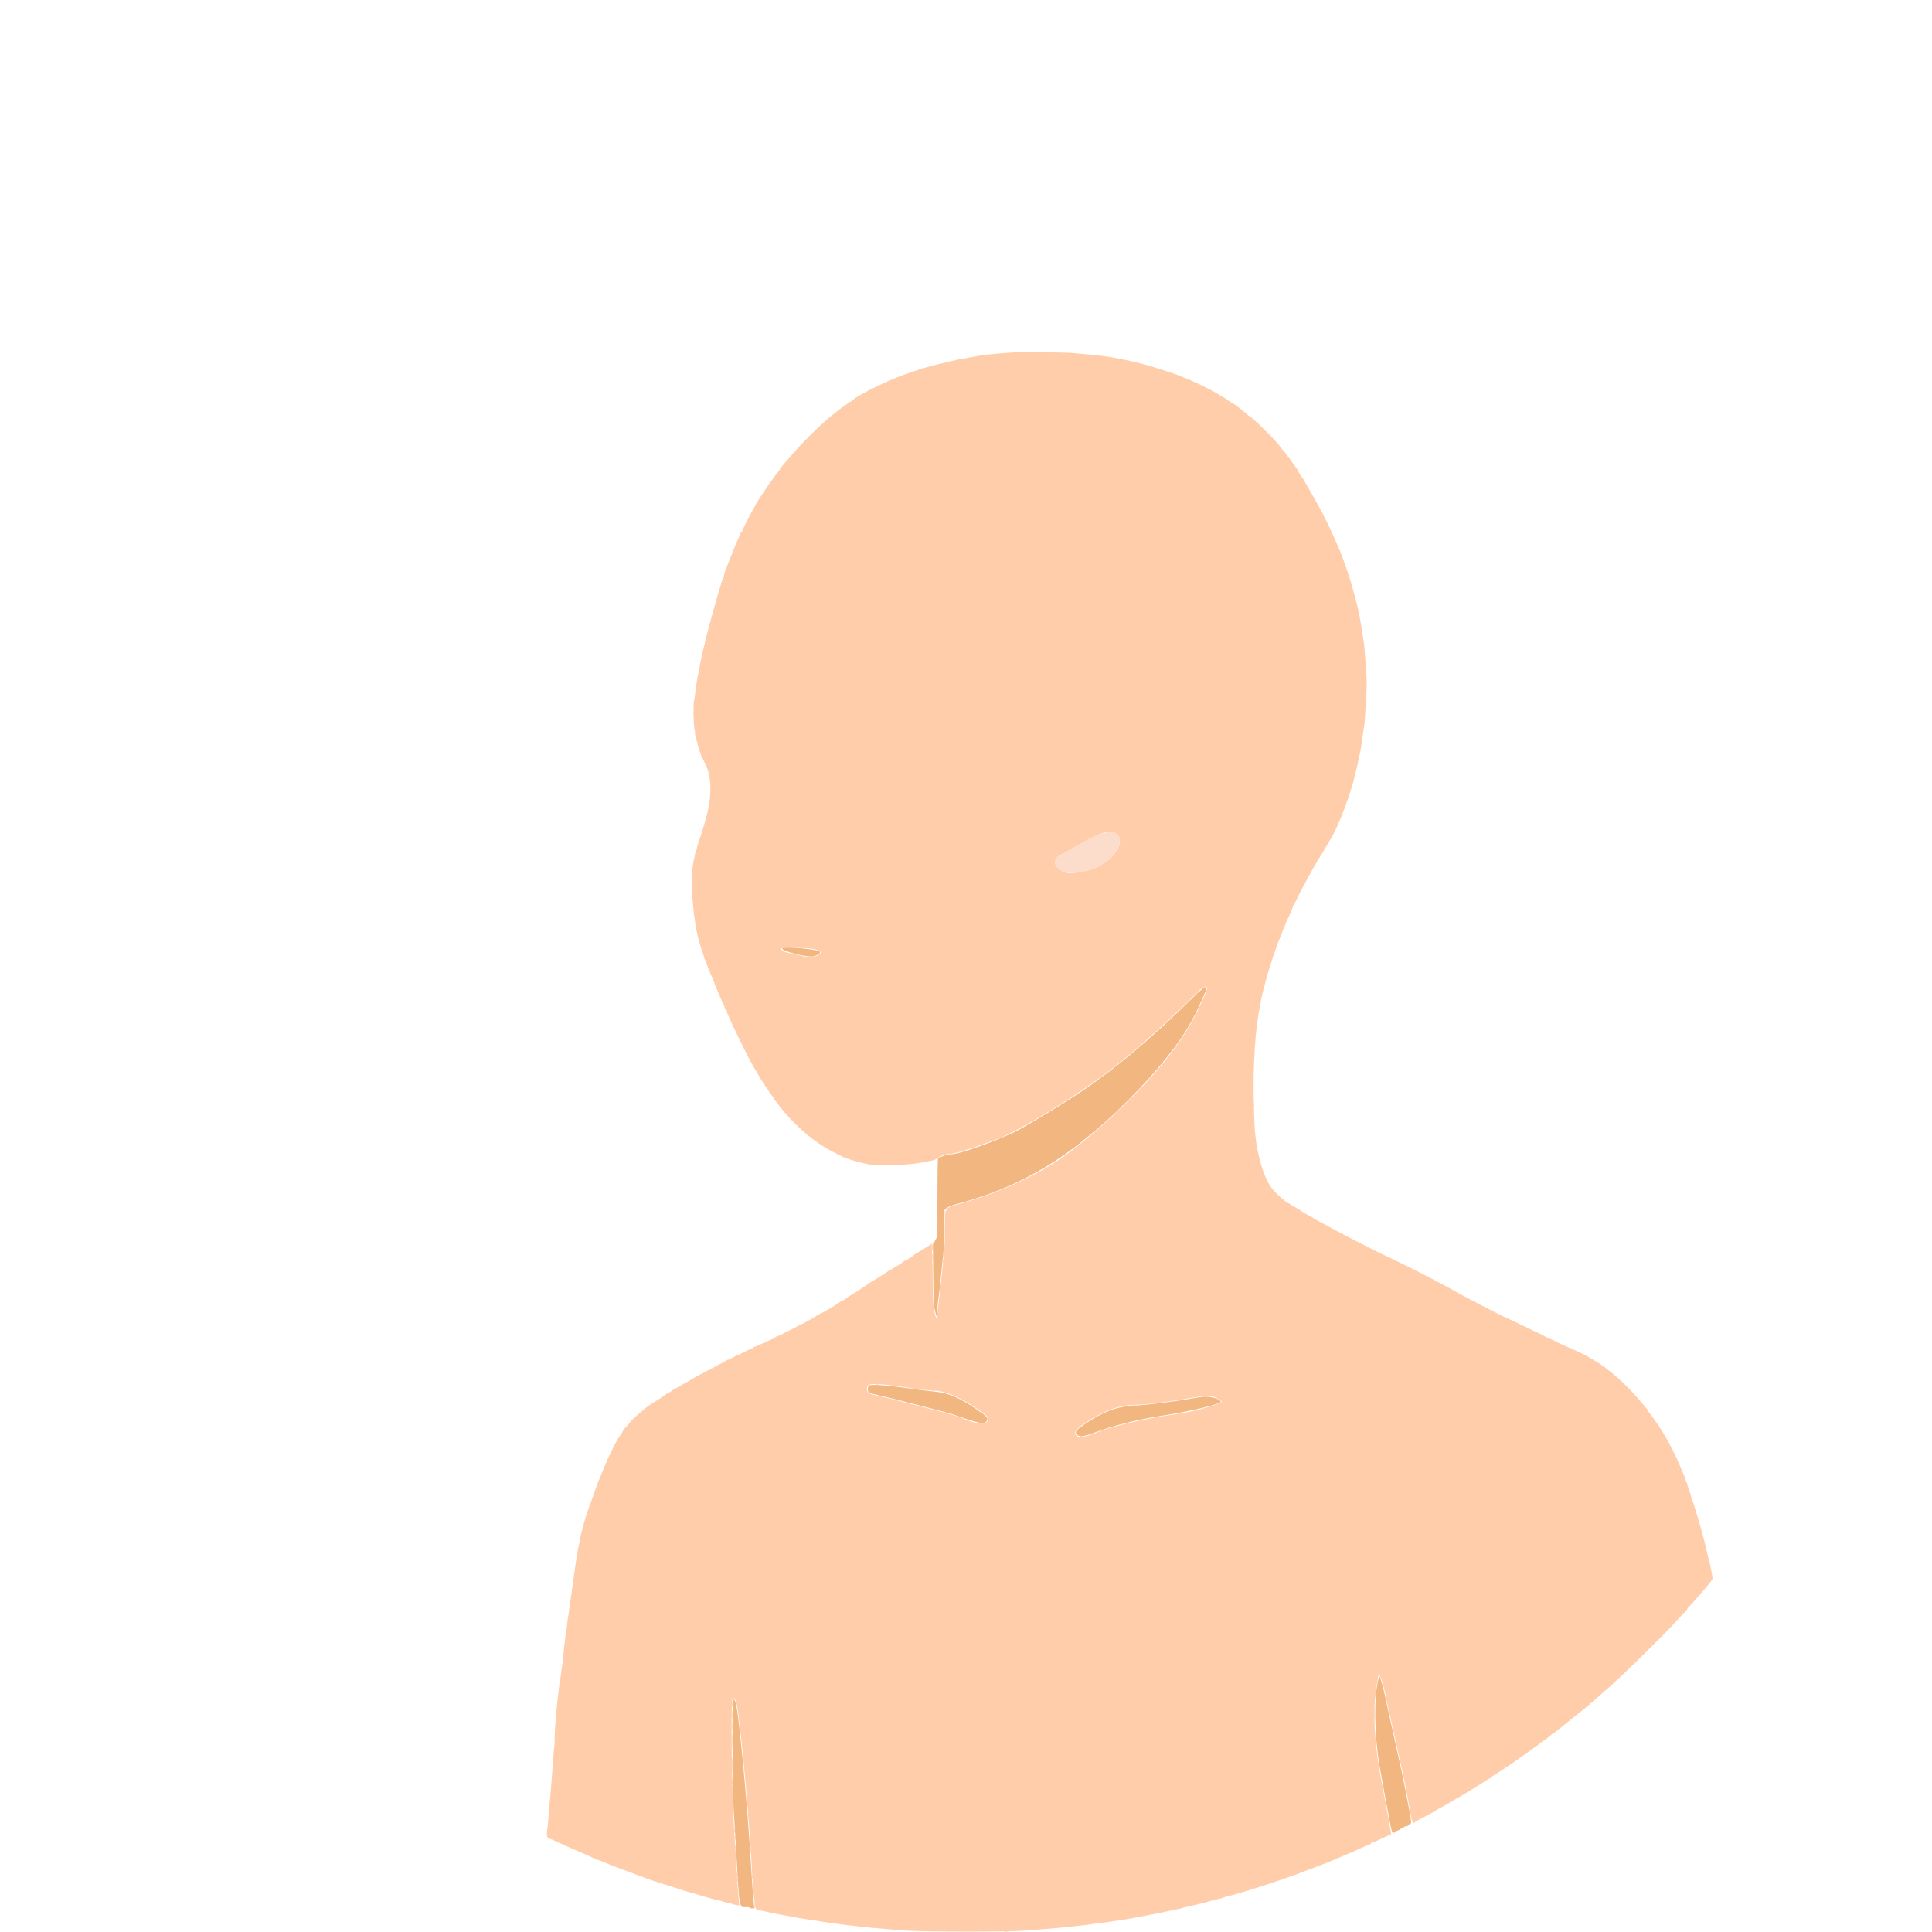
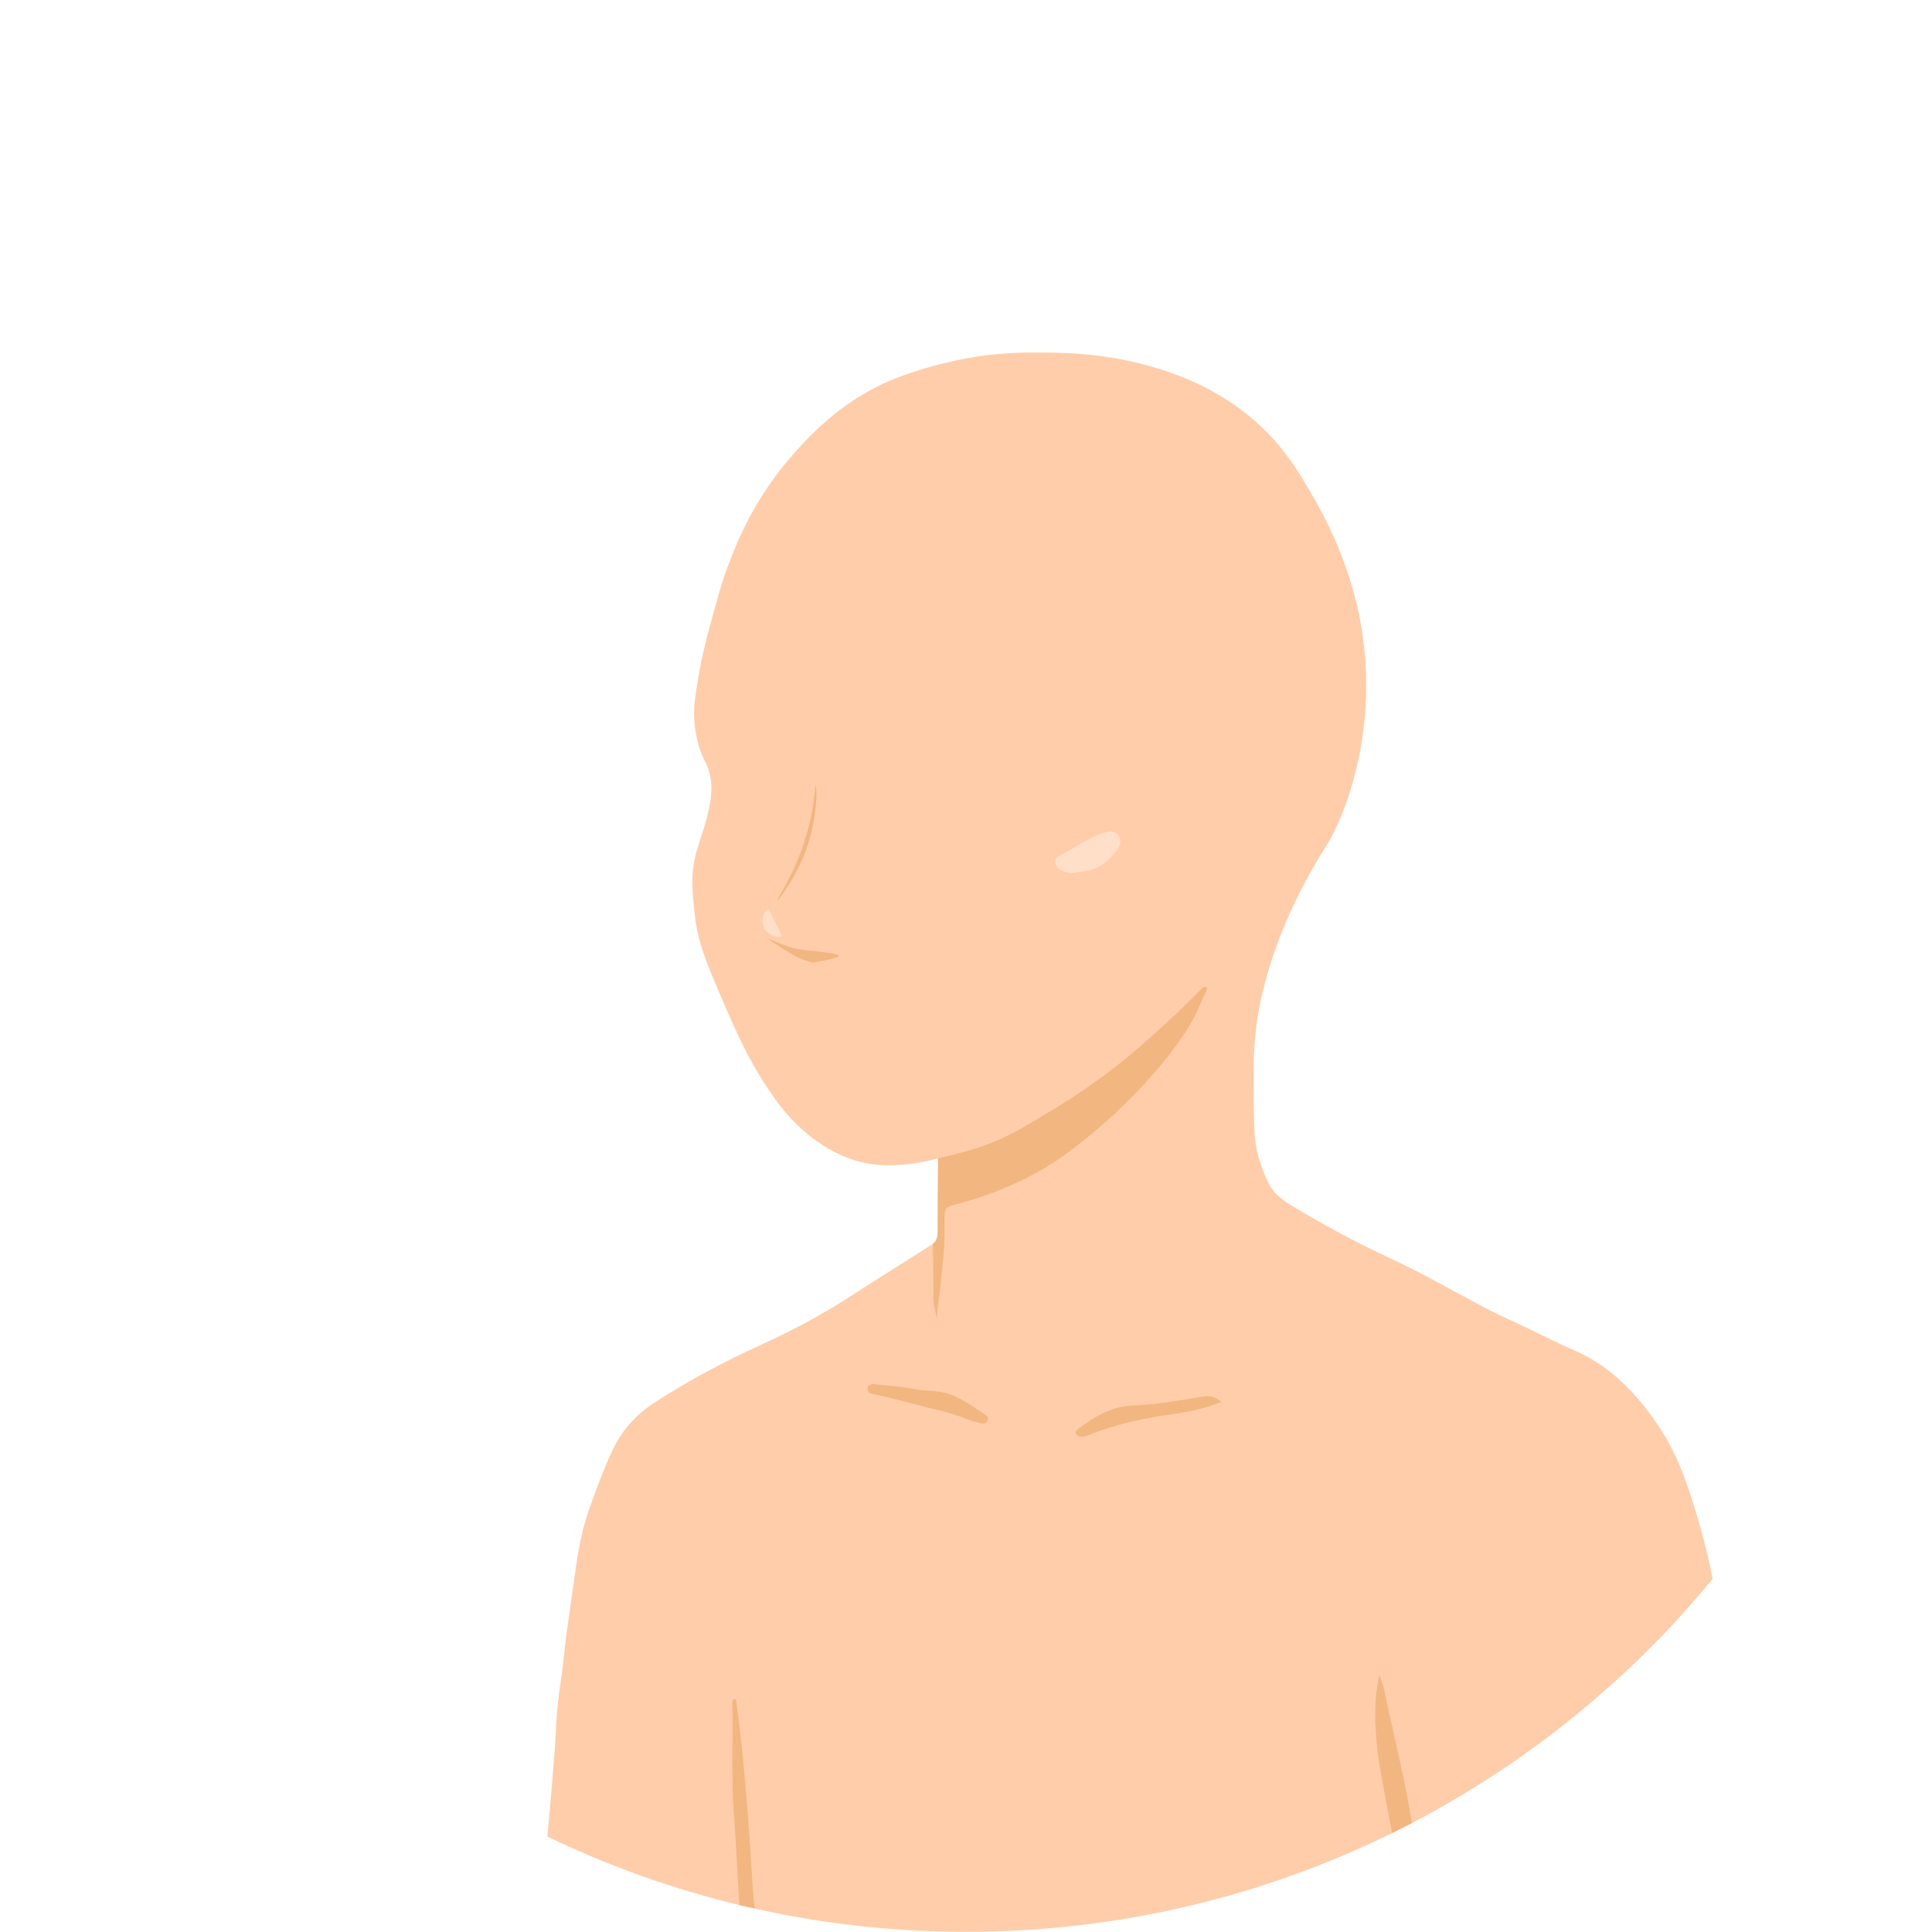
- <svg xmlns="http://www.w3.org/2000/svg" id="svg" version="1.1" viewBox="0, 0, 400,400">
-   <g id="svgg">
-     <path id="path0" d="M209.167 73.006 C 204.879 73.324,203.315 73.507,201.250 73.932 C 200.608 74.064,199.794 74.206,199.439 74.247 C 199.085 74.289,198.646 74.370,198.464 74.428 C 198.282 74.486,197.972 74.557,197.775 74.587 C 197.578 74.616,197.267 74.678,197.083 74.724 C 195.302 75.172,194.532 75.357,194.250 75.406 C 194.067 75.437,193.504 75.581,193.000 75.724 C 192.496 75.867,191.896 76.032,191.667 76.091 C 191.438 76.149,191.155 76.225,191.040 76.260 C 190.924 76.295,190.794 76.330,190.751 76.336 C 190.708 76.343,190.409 76.458,190.087 76.592 C 189.765 76.727,189.461 76.829,189.410 76.818 C 189.360 76.807,189.116 76.875,188.868 76.969 C 188.620 77.062,187.854 77.339,187.167 77.584 C 183.192 78.998,176.701 82.277,176.361 83.042 C 176.331 83.110,176.199 83.167,176.069 83.167 C 175.940 83.167,175.833 83.242,175.833 83.333 C 175.833 83.425,175.750 83.500,175.649 83.500 C 175.489 83.500,174.284 84.357,173.495 85.032 C 173.354 85.152,172.941 85.471,172.578 85.741 C 172.214 86.011,171.879 86.274,171.833 86.325 C 171.787 86.375,171.228 86.867,170.591 87.417 C 169.250 88.574,166.056 91.754,165.083 92.901 C 164.717 93.333,164.154 93.973,163.833 94.323 C 163.512 94.672,162.950 95.315,162.583 95.752 C 162.217 96.188,161.823 96.642,161.708 96.760 C 161.594 96.879,161.500 97.022,161.500 97.078 C 161.500 97.135,161.425 97.271,161.334 97.382 C 160.593 98.279,159.206 100.211,158.257 101.667 C 157.630 102.629,156.978 103.620,156.808 103.868 C 156.639 104.117,156.500 104.357,156.500 104.403 C 156.500 104.448,156.265 104.882,155.977 105.368 C 155.249 106.594,153.667 109.755,153.667 109.980 C 153.667 110.083,153.592 110.167,153.500 110.167 C 153.408 110.167,153.333 110.245,153.333 110.340 C 153.333 110.436,153.098 111.017,152.810 111.632 C 152.522 112.247,152.116 113.200,151.907 113.750 C 151.699 114.300,151.344 115.200,151.119 115.750 C 150.580 117.071,150.458 117.384,150.407 117.583 C 150.383 117.675,150.244 118.031,150.096 118.375 C 149.949 118.719,149.870 119.000,149.920 119.000 C 149.971 119.000,149.926 119.160,149.821 119.357 C 149.617 119.738,148.605 123.062,147.900 125.667 C 147.457 127.304,147.385 127.568,146.918 129.250 C 146.765 129.800,146.612 130.387,146.577 130.555 C 146.542 130.723,146.460 131.023,146.394 131.222 C 146.328 131.421,146.257 131.696,146.236 131.833 C 146.215 131.971,145.999 132.871,145.755 133.833 C 145.512 134.796,145.285 135.787,145.252 136.037 C 145.219 136.286,145.155 136.551,145.109 136.626 C 145.063 136.700,144.982 137.129,144.929 137.580 C 144.876 138.030,144.725 138.853,144.594 139.408 C 144.463 139.963,144.307 140.780,144.249 141.223 C 144.190 141.667,144.118 142.155,144.090 142.307 C 144.061 142.459,143.986 143.033,143.923 143.583 C 143.859 144.133,143.743 144.921,143.664 145.333 C 143.491 146.238,143.589 150.171,143.806 151.033 C 143.891 151.372,143.928 151.683,143.887 151.724 C 143.847 151.764,143.933 152.208,144.079 152.709 C 144.224 153.210,144.375 153.784,144.414 153.984 C 144.484 154.351,144.772 155.301,144.999 155.917 C 145.066 156.100,145.132 156.306,145.145 156.374 C 145.158 156.443,145.420 156.973,145.727 157.552 C 146.965 159.885,147.298 162.043,146.955 165.500 C 146.863 166.420,146.394 168.767,146.257 168.989 C 146.217 169.054,146.148 169.307,146.103 169.552 C 146.059 169.797,145.946 170.242,145.853 170.540 C 145.760 170.839,145.451 171.833,145.167 172.750 C 144.883 173.667,144.604 174.529,144.548 174.667 C 144.403 175.020,144.405 175.013,144.257 175.750 C 144.183 176.117,144.049 176.510,143.958 176.625 C 143.867 176.740,143.834 176.833,143.885 176.833 C 143.935 176.833,143.901 177.077,143.809 177.375 C 143.717 177.673,143.605 178.179,143.559 178.500 C 143.514 178.821,143.413 179.496,143.336 180.000 C 143.163 181.130,143.165 184.374,143.340 185.833 C 143.411 186.429,143.522 187.554,143.586 188.333 C 143.650 189.112,143.726 189.790,143.755 189.839 C 143.785 189.888,143.858 190.376,143.917 190.923 C 143.977 191.469,144.091 192.179,144.172 192.500 C 144.252 192.821,144.355 193.271,144.400 193.500 C 144.576 194.391,145.211 196.609,145.433 197.109 C 145.562 197.397,145.667 197.724,145.667 197.833 C 145.667 197.943,145.770 198.269,145.897 198.558 C 146.024 198.847,146.222 199.346,146.337 199.667 C 146.670 200.592,147.345 202.209,147.600 202.692 C 147.728 202.936,147.833 203.215,147.833 203.313 C 147.833 203.411,148.012 203.887,148.231 204.370 C 148.450 204.854,148.840 205.775,149.097 206.417 C 149.355 207.058,149.663 207.731,149.783 207.912 C 149.902 208.093,150.000 208.365,150.000 208.517 C 150.000 208.668,150.112 208.886,150.250 209.000 C 150.387 209.114,150.500 209.315,150.500 209.447 C 150.500 209.579,150.769 210.264,151.097 210.969 C 151.425 211.673,151.797 212.475,151.922 212.750 C 152.641 214.325,155.241 219.543,155.659 220.250 C 155.930 220.708,156.232 221.233,156.329 221.417 C 156.426 221.600,156.653 221.975,156.834 222.250 C 157.015 222.525,157.215 222.862,157.277 223.000 C 157.404 223.277,158.735 225.301,158.999 225.618 C 159.091 225.729,159.167 225.866,159.167 225.923 C 159.167 225.980,159.438 226.359,159.770 226.764 C 160.102 227.169,160.308 227.501,160.228 227.503 C 160.149 227.504,160.164 227.560,160.262 227.628 C 160.361 227.695,160.921 228.383,161.508 229.156 C 163.479 231.754,166.860 234.968,169.333 236.595 C 170.021 237.047,170.621 237.454,170.667 237.500 C 170.774 237.607,172.345 238.446,173.417 238.968 C 173.875 239.191,174.390 239.446,174.560 239.533 C 175.414 239.972,178.293 240.792,180.167 241.129 C 182.123 241.482,188.261 241.221,191.000 240.669 C 191.963 240.475,192.938 240.278,193.167 240.232 C 193.396 240.185,193.771 240.022,194.000 239.869 C 195.039 239.177,195.608 238.972,196.729 238.889 C 197.869 238.804,200.398 238.048,204.167 236.665 C 204.946 236.379,205.977 236.004,206.458 235.832 C 209.257 234.829,215.965 231.025,222.583 226.688 C 224.552 225.398,228.929 222.308,229.750 221.629 C 229.933 221.478,230.721 220.855,231.500 220.246 C 233.294 218.844,233.799 218.423,236.416 216.148 C 240.011 213.023,244.812 208.541,247.687 205.625 C 249.601 203.685,250.437 203.807,249.498 205.889 C 249.202 206.546,248.777 207.496,248.554 208.000 C 246.596 212.416,243.696 216.786,239.417 221.769 C 235.355 226.499,229.272 232.330,224.167 236.389 C 223.387 237.008,222.487 237.725,222.167 237.982 C 216.525 242.497,207.967 246.627,199.007 249.159 C 195.423 250.172,195.667 249.823,195.667 253.947 C 195.668 256.902,195.555 258.720,195.151 262.250 C 195.057 263.075,194.913 264.500,194.832 265.417 C 194.751 266.333,194.530 268.246,194.342 269.667 C 194.154 271.087,193.995 272.475,193.989 272.750 C 193.979 273.172,193.957 273.198,193.843 272.917 C 193.348 271.688,193.166 270.203,193.144 267.223 C 193.132 265.496,193.075 262.604,193.019 260.796 L 192.917 257.508 191.367 258.504 C 190.515 259.052,189.752 259.500,189.673 259.500 C 189.593 259.500,189.503 259.556,189.472 259.625 C 189.384 259.824,187.601 261.000,187.387 261.000 C 187.281 261.000,187.169 261.058,187.139 261.129 C 187.079 261.267,184.709 262.773,183.980 263.137 C 183.737 263.258,183.379 263.504,183.186 263.685 C 182.992 263.865,182.833 263.969,182.833 263.915 C 182.833 263.861,182.583 264.008,182.276 264.242 C 181.969 264.475,181.664 264.667,181.598 264.667 C 181.532 264.667,181.232 264.854,180.931 265.083 C 180.631 265.313,180.305 265.500,180.206 265.500 C 180.108 265.500,180.003 265.556,179.972 265.625 C 179.942 265.694,179.617 265.947,179.250 266.187 C 177.586 267.279,176.049 268.256,175.670 268.462 C 175.443 268.585,175.218 268.746,175.170 268.818 C 175.083 268.950,174.324 269.399,174.167 269.411 C 174.121 269.415,173.821 269.612,173.500 269.850 C 173.179 270.088,172.467 270.538,171.917 270.850 C 171.367 271.162,170.767 271.506,170.583 271.615 C 170.400 271.724,169.990 271.933,169.673 272.080 C 169.355 272.226,168.980 272.446,168.839 272.569 C 168.606 272.772,165.965 274.202,164.750 274.782 C 164.475 274.914,164.137 275.090,164.000 275.175 C 163.862 275.259,163.487 275.441,163.167 275.579 C 162.846 275.717,162.471 275.904,162.333 275.996 C 161.947 276.252,160.929 276.721,160.808 276.698 C 160.748 276.687,160.607 276.787,160.496 276.922 C 160.384 277.057,160.224 277.167,160.139 277.167 C 160.055 277.167,159.483 277.402,158.868 277.690 C 156.876 278.622,156.252 278.888,156.125 278.861 C 156.056 278.846,156.000 278.908,156.000 279.000 C 156.000 279.092,155.891 279.167,155.757 279.167 C 155.624 279.167,154.874 279.505,154.090 279.918 C 153.307 280.331,152.667 280.633,152.667 280.589 C 152.667 280.545,152.288 280.732,151.826 281.004 C 151.364 281.277,150.891 281.500,150.776 281.500 C 150.661 281.500,150.495 281.567,150.408 281.650 C 150.321 281.732,149.387 282.248,148.333 282.796 C 145.485 284.278,143.839 285.170,143.000 285.688 C 142.587 285.942,141.987 286.282,141.667 286.442 C 141.346 286.602,141.046 286.774,141.000 286.825 C 140.954 286.875,140.691 287.035,140.417 287.179 C 139.602 287.606,139.089 287.910,139.000 288.018 C 138.954 288.074,138.654 288.252,138.333 288.413 C 138.012 288.574,137.600 288.835,137.417 288.994 C 137.233 289.152,136.633 289.558,136.083 289.896 C 134.572 290.824,134.448 290.903,134.221 291.083 C 134.106 291.175,133.914 291.325,133.795 291.417 C 133.432 291.695,131.656 293.223,131.179 293.667 C 130.932 293.896,130.397 294.496,129.990 295.000 C 129.583 295.504,129.194 295.942,129.125 295.972 C 129.056 296.003,129.000 296.102,129.000 296.192 C 129.000 296.282,128.802 296.615,128.560 296.933 C 127.726 298.027,126.117 301.226,125.008 304.000 C 124.806 304.504,124.544 305.142,124.425 305.417 C 124.044 306.293,123.362 308.058,123.104 308.833 C 122.810 309.715,122.156 311.541,121.670 312.833 C 121.367 313.640,120.580 316.378,120.409 317.222 C 120.375 317.389,120.308 317.652,120.261 317.805 C 120.213 317.958,120.130 318.383,120.076 318.750 C 120.022 319.117,119.911 319.679,119.830 320.000 C 119.748 320.321,119.603 321.071,119.507 321.667 C 119.412 322.262,119.301 322.938,119.262 323.167 C 119.223 323.396,119.144 323.958,119.086 324.417 C 119.029 324.875,118.836 326.262,118.656 327.500 C 118.477 328.737,118.291 330.050,118.243 330.417 C 118.195 330.783,118.123 331.271,118.083 331.500 C 118.043 331.729,117.968 332.254,117.917 332.667 C 117.732 334.144,117.623 334.922,117.553 335.250 C 117.514 335.433,117.448 335.958,117.406 336.417 C 117.364 336.875,117.290 337.358,117.241 337.491 C 117.192 337.624,117.078 338.486,116.988 339.408 C 116.898 340.329,116.788 341.308,116.744 341.583 C 116.700 341.858,116.625 342.571,116.577 343.167 C 116.530 343.762,116.419 344.662,116.331 345.167 C 116.243 345.671,116.128 346.529,116.075 347.074 C 116.023 347.619,115.948 348.117,115.908 348.181 C 115.869 348.244,115.793 348.774,115.740 349.357 C 115.687 349.940,115.576 350.867,115.493 351.417 C 115.409 351.967,115.300 353.017,115.250 353.750 C 115.200 354.483,115.091 355.758,115.007 356.583 C 114.924 357.408,114.849 358.863,114.839 359.816 C 114.830 360.770,114.797 361.595,114.766 361.650 C 114.710 361.748,114.658 362.374,114.338 366.833 C 114.069 370.592,113.827 373.403,113.751 373.667 C 113.711 373.804,113.638 374.667,113.588 375.583 C 113.538 376.500,113.460 377.512,113.416 377.833 C 113.107 380.062,113.188 380.667,113.795 380.667 C 113.878 380.667,114.390 380.886,114.932 381.153 C 115.928 381.646,117.414 382.309,120.750 383.750 C 121.758 384.185,122.888 384.682,123.261 384.854 C 123.634 385.026,124.000 385.167,124.076 385.167 C 124.152 385.167,124.522 385.309,124.898 385.483 C 125.704 385.856,128.398 386.899,130.750 387.749 C 131.667 388.081,132.567 388.421,132.750 388.505 C 133.256 388.739,137.007 390.014,137.644 390.170 C 137.952 390.245,138.627 390.455,139.144 390.636 C 140.300 391.042,142.427 391.693,144.417 392.251 C 145.242 392.483,146.254 392.778,146.667 392.907 C 147.079 393.036,147.829 393.231,148.333 393.340 C 148.837 393.448,149.426 393.606,149.640 393.689 C 149.855 393.772,150.305 393.883,150.640 393.937 C 150.976 393.990,151.362 394.093,151.500 394.167 C 151.637 394.240,152.042 394.346,152.399 394.403 L 153.049 394.506 152.943 393.378 C 152.796 391.813,152.536 387.860,152.325 384.000 C 152.227 382.212,152.071 379.738,151.979 378.500 C 151.530 372.526,151.280 352.438,151.648 351.859 C 152.303 350.825,152.673 352.525,153.492 360.333 C 153.583 361.204,153.769 362.967,153.903 364.250 C 154.038 365.533,154.227 367.521,154.322 368.667 C 154.418 369.813,154.605 372.063,154.738 373.667 C 155.247 379.778,155.553 384.263,155.755 388.583 C 155.807 389.683,155.969 391.649,156.116 392.951 C 156.414 395.584,156.259 395.333,157.750 395.596 C 158.025 395.644,158.662 395.785,159.167 395.909 C 159.671 396.033,160.608 396.223,161.250 396.332 C 161.892 396.441,162.717 396.596,163.083 396.677 C 163.853 396.848,166.274 397.268,167.250 397.401 C 167.617 397.451,168.929 397.651,170.167 397.845 C 171.404 398.040,172.529 398.201,172.667 398.203 C 172.804 398.205,173.270 398.270,173.703 398.348 C 174.135 398.426,174.960 398.534,175.536 398.588 C 176.112 398.642,177.146 398.759,177.833 398.848 C 178.986 398.997,181.295 399.214,183.750 399.406 C 184.300 399.449,185.987 399.581,187.500 399.700 C 191.147 399.987,208.972 399.993,212.250 399.708 C 213.533 399.596,215.183 399.466,215.917 399.418 C 216.650 399.371,217.588 399.297,218.000 399.254 C 218.412 399.211,219.237 399.134,219.833 399.084 C 220.429 399.034,221.142 398.961,221.417 398.923 C 221.692 398.884,222.704 398.772,223.667 398.674 C 224.629 398.575,225.625 398.451,225.880 398.399 C 226.135 398.347,226.622 398.281,226.963 398.252 C 227.469 398.210,230.378 397.795,232.917 397.404 C 233.703 397.283,235.139 397.017,236.500 396.741 C 237.188 396.601,238.162 396.412,238.667 396.320 C 240.264 396.029,242.066 395.650,242.583 395.497 C 242.858 395.416,243.398 395.313,243.783 395.268 C 244.169 395.224,244.619 395.116,244.783 395.029 C 244.948 394.942,245.383 394.830,245.750 394.779 C 246.117 394.729,246.529 394.648,246.667 394.599 C 246.804 394.550,247.104 394.472,247.333 394.425 C 247.884 394.313,249.999 393.770,251.250 393.419 C 251.800 393.265,252.401 393.120,252.585 393.097 C 252.769 393.073,253.069 392.978,253.252 392.884 C 253.434 392.790,253.846 392.664,254.167 392.604 C 254.487 392.544,255.275 392.339,255.917 392.149 C 256.558 391.959,257.721 391.615,258.500 391.384 C 260.545 390.779,266.325 388.854,266.942 388.573 C 267.231 388.441,267.547 388.333,267.645 388.333 C 267.742 388.333,268.068 388.223,268.369 388.089 C 268.670 387.954,269.955 387.462,271.225 386.994 C 273.543 386.141,273.993 385.968,274.917 385.579 C 275.192 385.463,275.642 385.277,275.917 385.165 C 276.192 385.053,276.534 384.903,276.678 384.831 C 276.822 384.760,277.535 384.460,278.262 384.165 C 279.669 383.593,280.166 383.375,282.212 382.431 C 282.924 382.102,283.581 381.833,283.670 381.833 C 283.760 381.833,283.833 381.758,283.833 381.667 C 283.833 381.575,283.936 381.500,284.062 381.500 C 284.187 381.500,285.130 381.106,286.156 380.625 L 288.021 379.750 287.916 379.000 C 287.859 378.587,287.627 377.275,287.402 376.083 C 287.176 374.892,286.804 372.904,286.575 371.667 C 286.345 370.429,286.054 368.892,285.927 368.250 C 284.837 362.722,284.316 356.143,284.651 352.121 C 284.768 350.725,284.969 349.110,285.098 348.531 C 285.227 347.953,285.333 347.287,285.333 347.053 C 285.333 345.685,286.260 347.988,286.822 350.750 C 287.248 352.845,287.569 354.326,287.894 355.686 C 288.033 356.271,288.342 357.650,288.580 358.750 C 288.818 359.850,289.118 361.200,289.247 361.750 C 289.787 364.057,290.875 369.147,291.117 370.500 C 291.159 370.729,291.293 371.442,291.417 372.083 C 291.541 372.725,291.723 373.719,291.821 374.292 C 292.361 377.439,292.503 377.760,293.092 377.176 C 293.179 377.090,294.075 376.593,295.083 376.071 C 296.092 375.549,297.029 375.029,297.167 374.915 C 297.304 374.801,297.904 374.451,298.500 374.137 C 299.096 373.824,299.771 373.448,300.000 373.302 C 300.229 373.156,300.732 372.860,301.117 372.644 C 302.617 371.800,306.302 369.553,307.293 368.878 C 307.867 368.487,308.411 368.167,308.502 368.167 C 308.592 368.167,308.667 368.092,308.667 368.000 C 308.667 367.908,308.728 367.833,308.803 367.833 C 308.939 367.833,312.007 365.823,313.939 364.467 C 316.455 362.703,318.266 361.413,318.453 361.255 C 318.983 360.805,319.154 360.678,319.763 360.280 C 320.123 360.046,320.671 359.624,320.981 359.344 C 321.291 359.063,321.592 358.833,321.649 358.833 C 321.707 358.833,321.940 358.660,322.169 358.448 C 322.398 358.236,322.705 357.992,322.851 357.906 C 322.998 357.820,323.447 357.470,323.850 357.127 C 324.253 356.784,324.855 356.297,325.187 356.043 C 325.980 355.438,329.200 352.821,329.429 352.594 C 329.651 352.375,331.460 350.789,332.583 349.828 C 335.362 347.453,344.696 338.283,347.417 335.258 C 348.150 334.442,348.881 333.659,349.042 333.517 C 349.202 333.375,349.333 333.197,349.333 333.122 C 349.333 333.046,349.511 332.819,349.729 332.617 C 349.946 332.415,350.405 331.912,350.749 331.500 C 351.092 331.087,351.720 330.368,352.145 329.900 C 353.015 328.942,353.354 328.541,354.109 327.578 C 354.599 326.954,354.625 326.856,354.484 326.162 C 354.400 325.752,354.254 324.972,354.158 324.429 C 354.062 323.886,353.948 323.384,353.905 323.315 C 353.862 323.246,353.683 322.528,353.506 321.719 C 353.329 320.911,353.025 319.650,352.829 318.917 C 352.634 318.183,352.448 317.471,352.416 317.333 C 352.385 317.196,352.348 317.083,352.334 317.083 C 352.320 317.083,352.279 316.926,352.243 316.735 C 352.206 316.543,351.901 315.493,351.564 314.401 C 351.227 313.310,350.856 312.066,350.738 311.638 C 350.621 311.210,350.452 310.722,350.363 310.555 C 350.273 310.387,350.195 310.193,350.189 310.123 C 350.166 309.833,349.775 308.546,349.562 308.058 C 349.436 307.769,349.333 307.417,349.333 307.276 C 349.333 307.135,349.258 306.973,349.167 306.917 C 349.075 306.860,349.000 306.667,349.000 306.488 C 349.000 306.309,348.927 306.032,348.839 305.873 C 348.750 305.714,348.359 304.796,347.969 303.833 C 347.580 302.871,346.929 301.446,346.523 300.667 C 346.117 299.887,345.637 298.950,345.456 298.583 C 345.145 297.950,343.351 295.010,343.169 294.833 C 343.122 294.787,342.749 294.262,342.340 293.667 C 341.932 293.071,341.538 292.558,341.465 292.528 C 341.393 292.497,341.333 292.391,341.333 292.292 C 341.333 292.193,341.220 291.993,341.081 291.847 C 340.942 291.702,340.370 291.021,339.810 290.333 C 336.918 286.784,332.661 283.022,329.833 281.517 C 329.421 281.297,328.971 281.030,328.833 280.924 C 328.589 280.736,327.002 279.955,325.833 279.450 C 323.908 278.617,322.072 277.770,322.000 277.682 C 321.954 277.626,321.467 277.401,320.917 277.182 C 320.367 276.963,319.804 276.697,319.667 276.591 C 319.449 276.423,318.573 275.981,318.333 275.919 C 318.287 275.907,317.575 275.568,316.750 275.165 C 313.850 273.750,312.096 272.917,312.007 272.912 C 311.744 272.897,301.435 267.552,300.917 267.162 C 300.759 267.044,299.472 266.347,296.417 264.728 C 293.771 263.325,286.972 259.978,285.083 259.147 C 284.900 259.067,284.637 258.930,284.500 258.844 C 284.362 258.757,283.387 258.261,282.333 257.741 C 281.279 257.221,279.667 256.393,278.750 255.901 C 277.833 255.410,276.783 254.855,276.417 254.668 C 276.050 254.481,275.375 254.116,274.917 253.856 C 274.458 253.596,273.596 253.130,273.000 252.820 C 272.404 252.510,271.879 252.209,271.833 252.151 C 271.787 252.092,271.412 251.875,271.000 251.667 C 270.587 251.459,269.950 251.085,269.583 250.836 C 268.598 250.166,267.923 249.765,267.865 249.815 C 267.837 249.839,267.561 249.665,267.252 249.429 C 266.942 249.193,266.622 249.000,266.540 249.000 C 266.373 249.000,264.508 247.372,263.779 246.589 C 261.627 244.279,259.966 238.495,259.710 232.417 C 259.330 223.413,259.614 215.742,260.534 210.167 C 260.647 209.479,260.747 208.842,260.757 208.750 C 260.766 208.658,260.868 208.133,260.984 207.583 C 261.169 206.709,261.260 206.252,261.340 205.795 C 261.352 205.729,261.473 205.279,261.609 204.795 C 261.745 204.312,261.929 203.617,262.018 203.250 C 262.315 202.017,263.507 198.194,263.972 196.981 C 264.056 196.762,264.258 196.171,264.420 195.667 C 264.583 195.162,264.768 194.675,264.831 194.583 C 264.894 194.492,265.120 193.929,265.333 193.333 C 265.547 192.737,265.775 192.175,265.840 192.083 C 265.906 191.992,266.015 191.729,266.083 191.500 C 266.152 191.271,266.420 190.651,266.680 190.122 C 266.940 189.593,267.168 189.105,267.186 189.038 C 267.204 188.971,267.319 188.675,267.443 188.380 C 267.566 188.085,267.667 187.767,267.667 187.672 C 267.667 187.577,267.742 187.500,267.833 187.500 C 267.925 187.500,268.000 187.404,268.000 187.287 C 268.000 186.986,269.836 183.427,271.974 179.583 C 272.127 179.308,272.439 178.784,272.668 178.419 C 272.896 178.054,273.158 177.625,273.250 177.468 C 273.342 177.310,273.953 176.296,274.607 175.215 C 276.283 172.450,276.821 171.331,278.359 167.417 C 278.539 166.958,278.715 166.452,278.750 166.291 C 278.786 166.130,278.866 165.915,278.929 165.813 C 278.992 165.711,279.105 165.392,279.179 165.105 C 279.253 164.818,279.470 164.136,279.660 163.589 C 279.851 163.043,280.036 162.443,280.071 162.256 C 280.107 162.069,280.300 161.317,280.499 160.583 C 280.699 159.850,280.893 159.100,280.929 158.917 C 280.965 158.733,281.034 158.396,281.083 158.167 C 281.132 157.938,281.202 157.600,281.239 157.417 C 281.276 157.233,281.388 156.726,281.488 156.289 C 281.588 155.851,281.709 155.214,281.758 154.872 C 281.807 154.530,281.881 154.063,281.922 153.833 C 282.003 153.393,282.087 152.774,282.251 151.428 C 282.306 150.976,282.378 150.562,282.412 150.508 C 282.445 150.454,282.516 149.773,282.569 148.996 C 282.932 143.656,283.019 141.585,282.932 140.417 C 282.877 139.683,282.795 138.483,282.749 137.750 C 282.539 134.364,282.495 133.840,282.325 132.667 C 282.113 131.205,281.718 128.804,281.475 127.500 C 281.273 126.416,280.337 122.641,280.225 122.460 C 280.183 122.391,280.116 122.166,280.076 121.959 C 279.988 121.496,279.035 118.374,278.842 117.917 C 278.764 117.733,278.539 117.096,278.340 116.500 C 277.950 115.327,277.184 113.412,276.575 112.083 C 276.365 111.625,275.993 110.800,275.748 110.250 C 274.841 108.213,273.219 105.057,272.150 103.250 C 271.879 102.792,271.580 102.267,271.487 102.083 C 271.393 101.900,271.135 101.450,270.914 101.083 C 270.693 100.717,270.350 100.117,270.151 99.750 C 269.951 99.383,269.742 99.046,269.685 99.000 C 269.513 98.860,268.500 97.154,268.500 97.003 C 268.500 96.925,268.439 96.836,268.365 96.806 C 268.291 96.775,267.958 96.337,267.626 95.833 C 267.293 95.329,266.866 94.751,266.677 94.549 C 266.488 94.346,266.333 94.139,266.333 94.089 C 266.333 94.005,265.708 93.254,265.208 92.739 C 265.094 92.621,265.000 92.488,265.000 92.444 C 265.000 92.060,259.071 86.167,258.685 86.167 C 258.599 86.167,258.503 86.106,258.472 86.032 C 258.398 85.852,255.400 83.500,255.244 83.500 C 255.178 83.500,254.758 83.238,254.311 82.917 C 253.865 82.596,253.464 82.333,253.422 82.333 C 253.379 82.333,252.887 82.037,252.327 81.676 C 250.915 80.763,246.517 78.635,244.927 78.095 C 244.478 77.943,244.029 77.767,243.930 77.705 C 243.831 77.643,243.675 77.572,243.583 77.548 C 243.492 77.523,242.210 77.097,240.735 76.602 C 237.745 75.598,235.062 74.903,231.583 74.234 C 228.998 73.737,227.597 73.569,222.000 73.084 C 220.166 72.926,211.007 72.870,209.167 73.006 M230.948 172.492 C 233.670 174.151,229.793 179.268,225.083 180.233 C 222.283 180.807,221.610 180.877,220.833 180.673 C 218.408 180.034,217.601 178.046,219.399 177.136 C 219.775 176.945,221.283 176.096,222.750 175.249 C 227.809 172.329,229.659 171.706,230.948 172.492 M168.704 196.541 C 170.338 196.912,170.338 197.379,168.704 198.081 C 168.087 198.347,167.887 198.361,167.204 198.189 C 166.005 197.886,164.342 197.506,163.442 197.328 C 162.357 197.114,161.767 196.813,161.694 196.434 C 161.622 196.060,166.938 196.141,168.704 196.541 M184.714 286.841 C 185.651 286.945,187.480 287.211,188.780 287.432 C 190.080 287.653,191.678 287.833,192.331 287.833 C 195.562 287.833,198.539 289.055,203.209 292.298 C 204.740 293.361,204.974 293.836,204.266 294.445 C 203.580 295.035,201.867 294.747,199.083 293.572 C 198.039 293.132,195.231 292.331,191.833 291.504 C 190.688 291.226,188.625 290.697,187.250 290.328 C 185.875 289.960,184.450 289.593,184.083 289.512 C 183.717 289.431,182.667 289.200,181.750 288.999 C 179.867 288.587,179.500 288.353,179.500 287.567 C 179.500 286.423,180.147 286.333,184.714 286.841 M251.154 289.163 C 251.467 289.253,252.023 289.525,252.391 289.768 L 253.058 290.210 252.586 290.458 C 252.326 290.594,251.919 290.765,251.682 290.839 C 247.579 292.110,246.605 292.324,241.500 293.082 C 236.628 293.805,229.303 295.568,227.250 296.512 C 225.525 297.305,223.569 297.708,223.067 297.372 C 222.141 296.754,222.514 296.081,224.539 294.712 C 228.489 292.042,231.839 290.833,235.286 290.833 C 237.113 290.833,240.292 290.452,245.750 289.578 C 247.125 289.358,248.438 289.148,248.667 289.112 C 249.493 288.980,250.597 289.003,251.154 289.163 " stroke="none" fill="#FFCDAA" fill-rule="evenodd" />
-     <path id="path1" d="M162.001 196.329 C 161.282 196.783,167.281 198.328,168.495 198.001 C 169.246 197.799,169.931 197.293,169.781 197.051 C 169.469 196.546,162.658 195.914,162.001 196.329 M246.745 206.771 C 237.555 215.748,230.536 221.591,222.750 226.742 C 219.791 228.699,213.447 232.553,210.984 233.889 C 207.523 235.765,198.770 238.962,197.083 238.965 C 196.221 238.967,194.437 239.539,194.212 239.886 C 194.141 239.994,194.083 243.646,194.083 248.000 L 194.083 255.917 193.614 256.843 L 193.144 257.770 193.212 264.010 C 193.270 269.416,193.320 270.406,193.588 271.417 L 193.897 272.583 194.093 270.582 C 194.201 269.481,194.335 268.356,194.392 268.082 C 194.448 267.808,194.647 266.008,194.833 264.083 C 195.020 262.158,195.217 260.363,195.273 260.094 C 195.328 259.826,195.421 257.550,195.478 255.038 L 195.583 250.471 196.024 250.092 C 196.268 249.882,197.088 249.549,197.858 249.347 C 207.843 246.728,216.214 242.572,223.917 236.409 C 227.982 233.156,229.961 231.388,233.594 227.758 C 240.794 220.565,245.631 214.192,248.085 208.667 C 248.431 207.887,248.969 206.694,249.281 206.014 C 249.839 204.796,249.888 204.333,249.458 204.333 C 249.338 204.333,248.117 205.430,246.745 206.771 M179.958 286.838 C 179.605 287.055,179.563 288.039,179.895 288.316 C 180.021 288.420,180.977 288.686,182.020 288.908 C 183.063 289.129,184.779 289.541,185.833 289.822 C 186.887 290.104,189.700 290.825,192.083 291.424 C 194.467 292.024,197.167 292.779,198.083 293.102 C 202.697 294.728,203.815 294.938,204.260 294.258 C 204.696 293.593,204.437 293.288,202.123 291.740 C 198.471 289.296,196.413 288.420,193.667 288.139 C 192.147 287.983,191.133 287.853,186.167 287.178 C 183.121 286.764,180.329 286.611,179.958 286.838 M248.583 289.248 C 243.295 290.177,238.461 290.791,234.083 291.089 C 230.981 291.301,228.351 292.327,224.799 294.714 C 222.753 296.089,222.440 296.473,222.927 297.012 C 223.402 297.537,224.502 297.428,226.477 296.661 C 230.211 295.211,235.458 293.891,240.667 293.093 C 246.521 292.195,253.036 290.629,252.761 290.184 C 252.311 289.457,250.151 288.972,248.583 289.248 M285.363 347.708 C 284.436 351.417,284.529 358.912,285.581 365.417 C 285.823 366.914,287.647 376.746,288.011 378.520 C 288.206 379.466,288.509 379.701,288.917 379.220 C 289.008 379.112,289.233 378.999,289.417 378.970 C 289.600 378.941,289.804 378.842,289.869 378.750 C 289.934 378.658,290.047 378.581,290.119 378.579 C 290.191 378.577,290.453 378.439,290.701 378.273 C 290.949 378.107,291.222 378.015,291.309 378.068 C 291.395 378.121,291.508 378.053,291.561 377.916 C 291.613 377.779,291.771 377.667,291.911 377.667 C 292.252 377.667,292.239 377.176,291.844 375.108 C 290.696 369.101,290.425 367.733,290.076 366.167 C 289.861 365.204,289.497 363.554,289.266 362.500 C 288.599 359.445,287.503 354.506,287.250 353.417 C 287.123 352.867,286.899 351.817,286.753 351.083 C 286.489 349.757,285.709 347.000,285.598 347.000 C 285.566 347.000,285.460 347.319,285.363 347.708 M151.778 351.944 C 151.546 352.176,151.664 371.470,151.921 375.250 C 152.058 377.267,152.240 380.154,152.325 381.667 C 153.139 396.073,152.916 394.833,154.692 394.833 C 154.953 394.833,155.167 394.890,155.167 394.958 C 155.167 395.027,155.392 395.099,155.667 395.118 C 155.942 395.138,156.165 395.100,156.164 395.035 C 156.162 394.970,156.087 394.218,155.997 393.365 C 155.908 392.512,155.760 390.562,155.670 389.032 C 155.117 379.647,154.471 371.435,153.590 362.583 C 152.694 353.592,152.321 351.401,151.778 351.944 " stroke="none" fill="#F2B681" fill-rule="evenodd" />
-     <path id="path2" d="M227.917 172.644 C 226.298 173.215,226.104 173.313,222.750 175.249 C 221.283 176.096,219.775 176.945,219.399 177.136 C 216.835 178.434,219.483 181.228,222.750 180.671 C 226.234 180.078,227.436 179.657,228.827 178.544 C 233.322 174.943,232.707 170.953,227.917 172.644 " stroke="none" fill="#fcdccb" fill-rule="evenodd" />
-     <path id="path3" d="M247.245 206.208 L 246.250 207.250 247.292 206.255 C 248.259 205.331,248.410 205.167,248.286 205.167 C 248.261 205.167,247.792 205.635,247.245 206.208 M194.065 247.583 C 194.065 248.775,194.092 249.241,194.124 248.618 C 194.156 247.996,194.156 247.021,194.123 246.451 C 194.091 245.882,194.064 246.392,194.065 247.583 M194.069 252.667 C 194.069 254.271,194.094 254.927,194.124 254.125 C 194.155 253.323,194.155 252.010,194.124 251.208 C 194.094 250.406,194.069 251.063,194.069 252.667 M193.104 257.423 C 193.047 257.572,193.011 258.044,193.025 258.472 C 193.048 259.233,193.051 259.229,193.162 258.250 C 193.283 257.182,193.270 256.991,193.104 257.423 M223.708 297.448 C 223.869 297.490,224.131 297.490,224.292 297.448 C 224.452 297.406,224.321 297.372,224.000 297.372 C 223.679 297.372,223.548 297.406,223.708 297.448 M151.548 352.917 C 151.549 353.375,151.581 353.543,151.620 353.289 C 151.658 353.036,151.657 352.661,151.617 352.456 C 151.578 352.251,151.546 352.458,151.548 352.917 M151.567 365.417 C 151.568 366.883,151.593 367.461,151.624 366.700 C 151.655 365.940,151.655 364.740,151.624 364.034 C 151.593 363.328,151.567 363.950,151.567 365.417 M152.205 380.500 C 152.205 380.821,152.240 380.952,152.282 380.792 C 152.323 380.631,152.323 380.369,152.282 380.208 C 152.240 380.048,152.205 380.179,152.205 380.500 M152.705 389.167 C 152.705 389.488,152.740 389.619,152.782 389.458 C 152.823 389.298,152.823 389.035,152.782 388.875 C 152.740 388.715,152.705 388.846,152.705 389.167 " stroke="none" fill="#f4bc94" fill-rule="evenodd" />
-     <path id="path4" d="M211.042 72.948 C 211.202 72.990,211.465 72.990,211.625 72.948 C 211.785 72.906,211.654 72.872,211.333 72.872 C 211.012 72.872,210.881 72.906,211.042 72.948 M218.127 72.951 C 218.334 72.991,218.634 72.990,218.794 72.948 C 218.953 72.906,218.783 72.874,218.417 72.875 C 218.050 72.877,217.920 72.911,218.127 72.951 M165.625 196.284 C 165.831 196.324,166.169 196.324,166.375 196.284 C 166.581 196.245,166.412 196.212,166.000 196.212 C 165.587 196.212,165.419 196.245,165.625 196.284 M167.542 198.282 C 167.702 198.323,167.965 198.323,168.125 198.282 C 168.285 198.240,168.154 198.205,167.833 198.205 C 167.512 198.205,167.381 198.240,167.542 198.282 M245.079 208.208 L 243.750 209.583 245.125 208.254 C 246.402 207.019,246.576 206.833,246.454 206.833 C 246.429 206.833,245.811 207.452,245.079 208.208 M237.906 223.375 L 237.417 223.917 237.958 223.427 C 238.463 222.971,238.577 222.833,238.448 222.833 C 238.419 222.833,238.175 223.077,237.906 223.375 M235.824 225.625 L 235.250 226.250 235.875 225.676 C 236.219 225.360,236.500 225.078,236.500 225.051 C 236.500 224.923,236.359 225.043,235.824 225.625 M259.542 228.750 C 259.544 229.117,259.578 229.247,259.618 229.040 C 259.658 228.832,259.656 228.532,259.615 228.373 C 259.573 228.214,259.540 228.383,259.542 228.750 M231.333 230.083 C 230.928 230.496,230.635 230.833,230.681 230.833 C 230.726 230.833,231.095 230.496,231.500 230.083 C 231.905 229.671,232.199 229.333,232.153 229.333 C 232.107 229.333,231.738 229.671,231.333 230.083 M195.570 254.583 C 195.570 256.417,195.594 257.189,195.624 256.301 C 195.654 255.412,195.654 253.912,195.624 252.967 C 195.595 252.023,195.570 252.750,195.570 254.583 M195.205 261.167 C 195.205 261.487,195.240 261.619,195.282 261.458 C 195.323 261.298,195.323 261.035,195.282 260.875 C 195.240 260.715,195.205 260.846,195.205 261.167 M193.055 262.250 C 193.055 262.892,193.086 263.134,193.122 262.788 C 193.158 262.442,193.157 261.917,193.120 261.621 C 193.083 261.325,193.054 261.608,193.055 262.250 M194.709 266.083 C 194.711 266.450,194.745 266.580,194.785 266.373 C 194.824 266.166,194.823 265.866,194.781 265.706 C 194.739 265.547,194.707 265.717,194.709 266.083 M181.375 286.615 C 181.535 286.657,181.798 286.657,181.958 286.615 C 182.119 286.573,181.987 286.539,181.667 286.539 C 181.346 286.539,181.215 286.573,181.375 286.615 M192.792 287.951 C 192.998 287.991,193.335 287.991,193.542 287.951 C 193.748 287.911,193.579 287.879,193.167 287.879 C 192.754 287.879,192.585 287.911,192.792 287.951 M234.125 290.954 C 234.423 290.991,234.910 290.991,235.208 290.954 C 235.506 290.917,235.262 290.887,234.667 290.887 C 234.071 290.887,233.827 290.917,234.125 290.954 M151.948 351.775 C 152.149 351.818,152.351 351.980,152.397 352.135 C 152.457 352.338,152.471 352.323,152.447 352.083 C 152.424 351.857,152.280 351.741,151.998 351.723 C 151.651 351.700,151.642 351.708,151.948 351.775 M284.565 354.917 C 284.565 356.108,284.592 356.574,284.624 355.951 C 284.656 355.329,284.656 354.354,284.623 353.785 C 284.591 353.216,284.564 353.725,284.565 354.917 M151.550 357.333 C 151.550 357.837,151.581 358.044,151.619 357.792 C 151.658 357.540,151.658 357.127,151.619 356.875 C 151.581 356.623,151.550 356.829,151.550 357.333 M153.205 358.333 C 153.205 358.654,153.240 358.785,153.282 358.625 C 153.323 358.465,153.323 358.202,153.282 358.042 C 153.240 357.881,153.205 358.012,153.205 358.333 M284.875 361.250 C 284.877 361.617,284.911 361.747,284.951 361.540 C 284.991 361.332,284.990 361.032,284.948 360.873 C 284.906 360.714,284.874 360.883,284.875 361.250 M154.042 366.250 C 154.044 366.617,154.078 366.747,154.118 366.540 C 154.158 366.332,154.156 366.032,154.115 365.873 C 154.073 365.714,154.040 365.883,154.042 366.250 M151.542 370.417 C 151.544 370.783,151.578 370.914,151.618 370.706 C 151.658 370.499,151.656 370.199,151.615 370.040 C 151.573 369.880,151.540 370.050,151.542 370.417 M151.717 374.667 C 151.717 375.171,151.748 375.377,151.786 375.125 C 151.824 374.873,151.824 374.460,151.786 374.208 C 151.748 373.956,151.717 374.162,151.717 374.667 M154.881 376.083 C 154.882 376.542,154.915 376.709,154.953 376.456 C 154.991 376.203,154.990 375.828,154.951 375.623 C 154.911 375.418,154.880 375.625,154.881 376.083 M152.039 379.000 C 152.039 379.321,152.073 379.452,152.115 379.292 C 152.157 379.131,152.157 378.869,152.115 378.708 C 152.073 378.548,152.039 378.679,152.039 379.000 M155.205 380.667 C 155.205 380.988,155.240 381.119,155.282 380.958 C 155.323 380.798,155.323 380.535,155.282 380.375 C 155.240 380.215,155.205 380.346,155.205 380.667 M152.209 382.417 C 152.211 382.783,152.245 382.914,152.285 382.706 C 152.324 382.499,152.323 382.199,152.281 382.040 C 152.239 381.880,152.207 382.050,152.209 382.417 M155.381 383.250 C 155.382 383.708,155.415 383.876,155.453 383.623 C 155.491 383.369,155.490 382.994,155.451 382.789 C 155.411 382.584,155.380 382.792,155.381 383.250 M152.553 388.167 C 152.553 388.762,152.584 389.006,152.621 388.708 C 152.658 388.410,152.658 387.923,152.621 387.625 C 152.584 387.327,152.553 387.571,152.553 388.167 M155.714 388.583 C 155.716 389.042,155.748 389.209,155.786 388.956 C 155.825 388.703,155.824 388.328,155.784 388.123 C 155.744 387.918,155.713 388.125,155.714 388.583 M156.209 394.750 C 156.211 395.117,156.245 395.247,156.285 395.040 C 156.324 394.832,156.323 394.532,156.281 394.373 C 156.239 394.214,156.207 394.383,156.209 394.750 M207.958 399.951 C 208.165 399.991,208.502 399.991,208.708 399.951 C 208.915 399.911,208.746 399.879,208.333 399.879 C 207.921 399.879,207.752 399.911,207.958 399.951 " stroke="none" fill="#fcc8a4" fill-rule="evenodd" />
-     <path id="path5" d="M233.494 227.958 L 232.583 228.917 233.542 228.006 C 234.069 227.505,234.500 227.073,234.500 227.047 C 234.500 226.924,234.341 227.068,233.494 227.958 M193.053 260.167 C 193.053 260.762,193.084 261.006,193.121 260.708 C 193.158 260.410,193.158 259.923,193.121 259.625 C 193.084 259.327,193.053 259.571,193.053 260.167 M151.559 355.083 C 151.559 355.908,151.587 356.267,151.622 355.880 C 151.657 355.493,151.657 354.818,151.623 354.380 C 151.588 353.942,151.560 354.258,151.559 355.083 M151.566 360.500 C 151.566 361.829,151.592 362.373,151.624 361.708 C 151.655 361.044,151.655 359.956,151.624 359.292 C 151.592 358.627,151.566 359.171,151.566 360.500 M151.552 368.917 C 151.553 369.467,151.584 369.672,151.621 369.372 C 151.658 369.072,151.657 368.622,151.619 368.372 C 151.581 368.122,151.551 368.367,151.552 368.917 " stroke="none" fill="#fcc494" fill-rule="evenodd" />
+ <svg xmlns="http://www.w3.org/2000/svg" id="Base_copy" viewBox="0 0 500 500">
+   <defs>
+     <style>.cls-1{fill:#f2b681;}.cls-2{fill:#ffdfc8;}.cls-3{fill:#ffcdaa;}</style>
+   </defs>
+   <path class="cls-3" d="m442.93,407.17c-1.14-5.82-2.78-11.54-2.78-11.54-3.17-11.01-5.86-19.65-12.36-28.67-5.38-7.45-11.73-13.75-20.3-17.45-4.98-2.15-9.77-4.71-14.7-6.96-3.03-1.39-6.05-2.81-9-4.37-7.91-4.17-15.64-8.67-23.78-12.43-8.64-4-17.04-8.51-25.22-13.43-2.55-1.53-4.93-3.12-6.37-5.91-2.3-4.48-3.65-9.23-3.79-14.21-.47-16.46-.41-24.7,2.09-35.22,3.48-14.61,9.33-25.55,11.98-30.42,3.85-7.07,4.98-7.59,7.67-13.65,1.08-2.45,5.33-12.35,6.74-26.29.48-4.71.92-12.76-.51-22.58-.63-4.32-2.92-17.95-11.63-33.45-4.44-7.92-9.29-16.54-19.29-24.19-9.14-6.98-18.34-9.9-22.58-11.2-7.58-2.34-14.19-3.07-17.02-3.37-5.49-.59-10.04-.59-13.32-.59-3.48-.01-6.69,0-10.95.42-1.58.15-6.31.66-12.47,2.1-1.86.44-8.97,2.13-15.34,4.89-12.94,5.6-21.19,14.87-25.19,19.47-9.71,11.13-14.01,22.07-16.18,27.72-1.82,4.76-2.99,9.07-5.33,17.69-.34,1.26-2.12,7.92-3.26,16.1-.24,1.71-.35,2.75-.38,4-.05,1.71-.13,6.92,2.31,12.43.67,1.52.88,1.58,1.31,2.85,1.02,2.99.86,5.62.72,7.06-.6,5.86-2.84,10.89-3.92,15.11-1.37,5.31-.93,9.44-.32,15.26.8,7.57,3.15,13.11,7.81,23.88,4.38,10.12,7.44,16.33,12.94,24.08,3.51,4.96,7.69,9.13,12.88,12.37,2.15,1.33,6.36,3.76,12.28,4.6,3.63.51,6.73.25,8.71.07,3.42-.31,6.28-.96,8.39-1.57-.02,2.29-.04,4.57-.06,6.85,0,.68,0,1.36-.01,2.04-.03,3.33-.05,6.65-.04,9.98,0,.13,0,.25,0,.37,0,.06,0,.13-.01.19-.01.29-.04.57-.1.83,0,.02,0,.05,0,.08-.01.01-.01.02-.02.04-.02.09-.04.17-.07.25-.02.07-.04.14-.07.21,0,.01,0,.02-.01.03-.01.04-.03.09-.05.14-.01.02-.02.04-.03.07h-.01s-.03.08-.05.11c-.04.07-.08.15-.14.24-.17.26-.39.51-.67.74-7.23,4.58-14.49,9.11-21.67,13.75-7.3,4.72-14.96,8.77-22.84,12.37-9.55,4.35-18.78,9.24-27.58,14.96-4.65,3.02-8.23,6.96-10.66,11.99-2.31,4.81-4.12,9.81-5.94,14.81-1.8,4.93-2.88,10.03-3.61,15.21-.86,6.1-1.76,12.19-2.58,18.3-.49,3.66-.76,7.36-1.32,11.01-.73,4.69-1.22,9.42-1.41,14.14-.14,3.38-.22,3.43-.56,8.15-.3,4.09-.59,7.53-1.02,12.33-.18,2.05-.38,4.18-.58,6.34,15.73,7.58,32.38,13.56,49.73,17.73,1.32.32,2.64.62,3.96.92,17.6,3.93,35.9,6,54.69,6,39.58,0,77-9.2,110.26-25.57,1.73-.85,3.45-1.72,5.16-2.61,30.01-15.65,56.44-37.21,77.76-63.13-.09-.51-.18-1-.27-1.47Z" />
+   <g>
+     <path class="cls-2" d="m197.7,240.1c1,2.07,3.96,2.76,4.44,2.16.2-.25-.09-.67-.98-2.45-1.83-3.63-1.93-4.5-2.4-4.48-.82.03-2.04,2.74-1.06,4.77Z" />
+     <path id="Cheek_highlight" class="cls-2" d="m277.52,225.99c-1.3-.08-2.47-.34-3.43-1.13-1.31-1.08-1.45-2.65.04-3.37,4.02-1.95,7.58-4.82,11.93-6.09,1.72-.5,2.91-.09,3.58,1.03.59.97.3,2.47-.64,3.73-2.26,3.01-5.09,5.03-8.96,5.37-.87.08-1.72.32-2.51.47Z" />
+   </g>
+   <g id="Ear_copy">
+     <path class="cls-1" d="m203.77,246.26c1.3.77,2.17,1.29,3.34,1.79.76.33,1.86.74,3.26,1.07,5.63-.99,6.79-1.51,6.77-1.8-.02-.24-.99-.41-2.93-.73-2.07-.35-3.47-.5-3.47-.5-1.55-.03-3.96-.22-6.73-1.13-3.01-.99-5.02-2.08-5.1-1.93-.05.09.86.68,2.67,1.84,1.02.66,1.54.99,2.2,1.39Z" />
+     <path class="cls-1" d="m206.21,223.11c4.67-10.97,4.62-19.76,4.89-19.73.28.03.81,9.04-3.42,18.91-2.65,6.17-6.34,10.79-6.52,10.68-.16-.1,2.59-4.08,5.05-9.86Z" />
+     <path class="cls-1" d="m242.77,299.77c1.28-.27,3.07-.67,5.18-1.26,1.92-.54,8.72-1.97,17.34-7.03,5.16-3.03,10.32-6.06,15.25-9.46,4.69-3.23,9.23-6.64,13.55-10.37,5.61-4.85,11.07-9.86,16.29-15.13.5-.5.9-1.23,1.76-1.11.44.59.05.99-.14,1.38-.43.89-1.98,4.61-2.83,6.23-6.77,13-22.18,26.59-22.18,26.59-10.1,8.9-15.55,12.36-21.75,15.45-5.79,2.89-11.87,5.09-18.14,6.7-2.35.6-2.6.92-2.66,3.28-.03,1.33-.03,2.67,0,4,.08,4.37-.62,8.68-.98,13.01-.26,3.11-.96,6.18-.94,9.35-.34-1.83-.96-3.56-.95-5.46.02-4.66-.08-9.32-.14-13.98,1.04-.87,1.25-1.99,1.25-3.31,0-6.29.07-12.58.11-18.86Z" />
+     <path class="cls-1" d="m365.44,471.77c-1.71.89-3.43,1.76-5.16,2.61-1.12-5.82-2.23-11.65-3.07-16.37-.25-1.38-.67-4.03-.98-7.6-.47-5.4-.62-10.91.75-16.91,1.14,2.57,1.41,4.8,1.89,6.93,2.63,11.76,4.57,20.44,5.38,24.95.34,1.91.73,4.04,1.19,6.39Z" />
+     <path class="cls-1" d="m195.33,493.95c-1.32-.3-2.64-.6-3.96-.92-.04-.78-.08-1.57-.13-2.36-.5-7.17-.79-14.37-1.33-21.53-.72-9.5-.14-18.99-.4-28.47-.01-.35-.01-.77.44-.91.15-.04.26-.03.34.02.18.1.22.35.23.44,2.67,18.61,4.12,45.72,4.12,45.72.1,1.98.3,4.7.69,8.01Z" />
+     <path class="cls-1" d="m316.19,362.81c-4.59,1.81-8.88,2.65-13.18,3.24-6.99.95-13.8,2.49-20.4,4.99-.96.36-1.92.88-3.01.75-.51-.06-.93-.31-1.12-.77-.21-.51.08-.91.49-1.21,4.24-3.09,8.5-5.82,14.1-6.05,6.23-.26,12.41-1.34,18.57-2.38,1.65-.28,2.89.26,4.55,1.43Z" />
+     <path class="cls-1" d="m226.41,358.24c3.39.39,6.83.52,10.14,1.24,2.26.5,4.52.32,6.77.72,4.52.81,7.95,3.47,11.57,5.87.53.35,1.11.87.63,1.66-.41.67-1.12.8-1.77.59-1.26-.41-2.57-.62-3.81-1.14-3.07-1.27-6.3-2.06-9.54-2.83-4.8-1.14-9.5-2.63-14.36-3.52-.69-.13-1.61-.43-1.52-1.42.1-1.09.97-1.28,1.89-1.19Z" />
  </g>
</svg>
